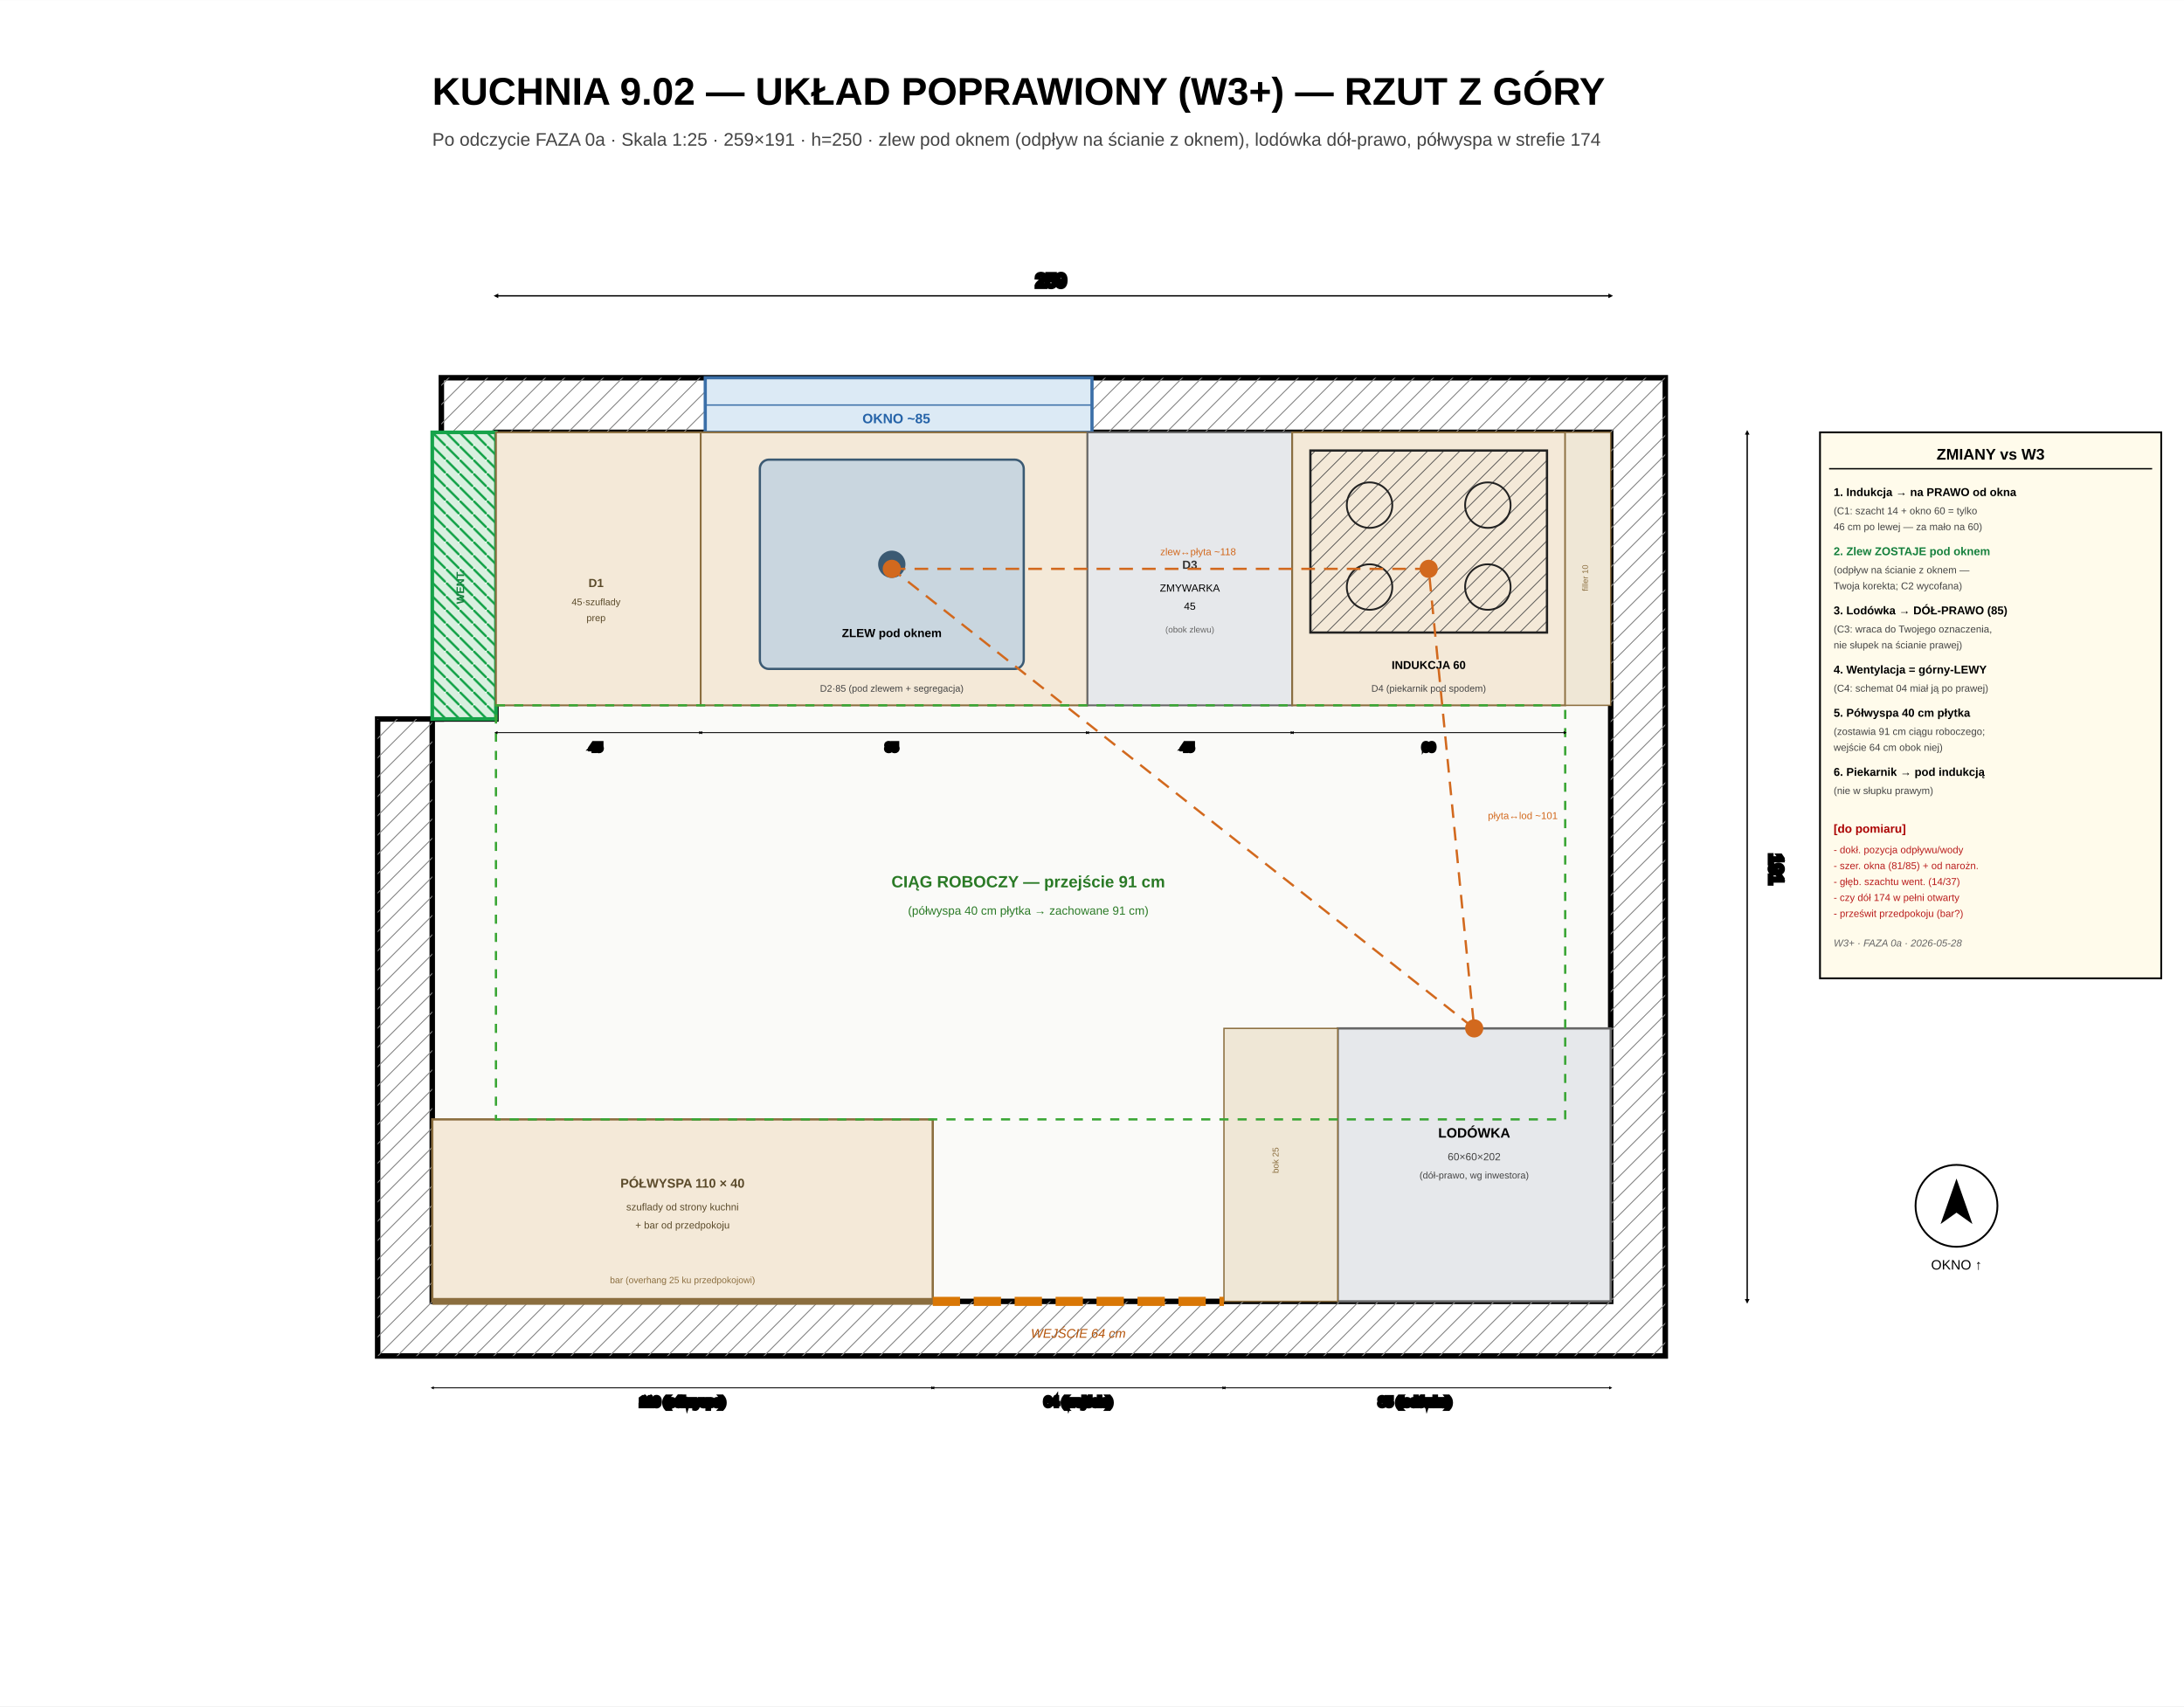
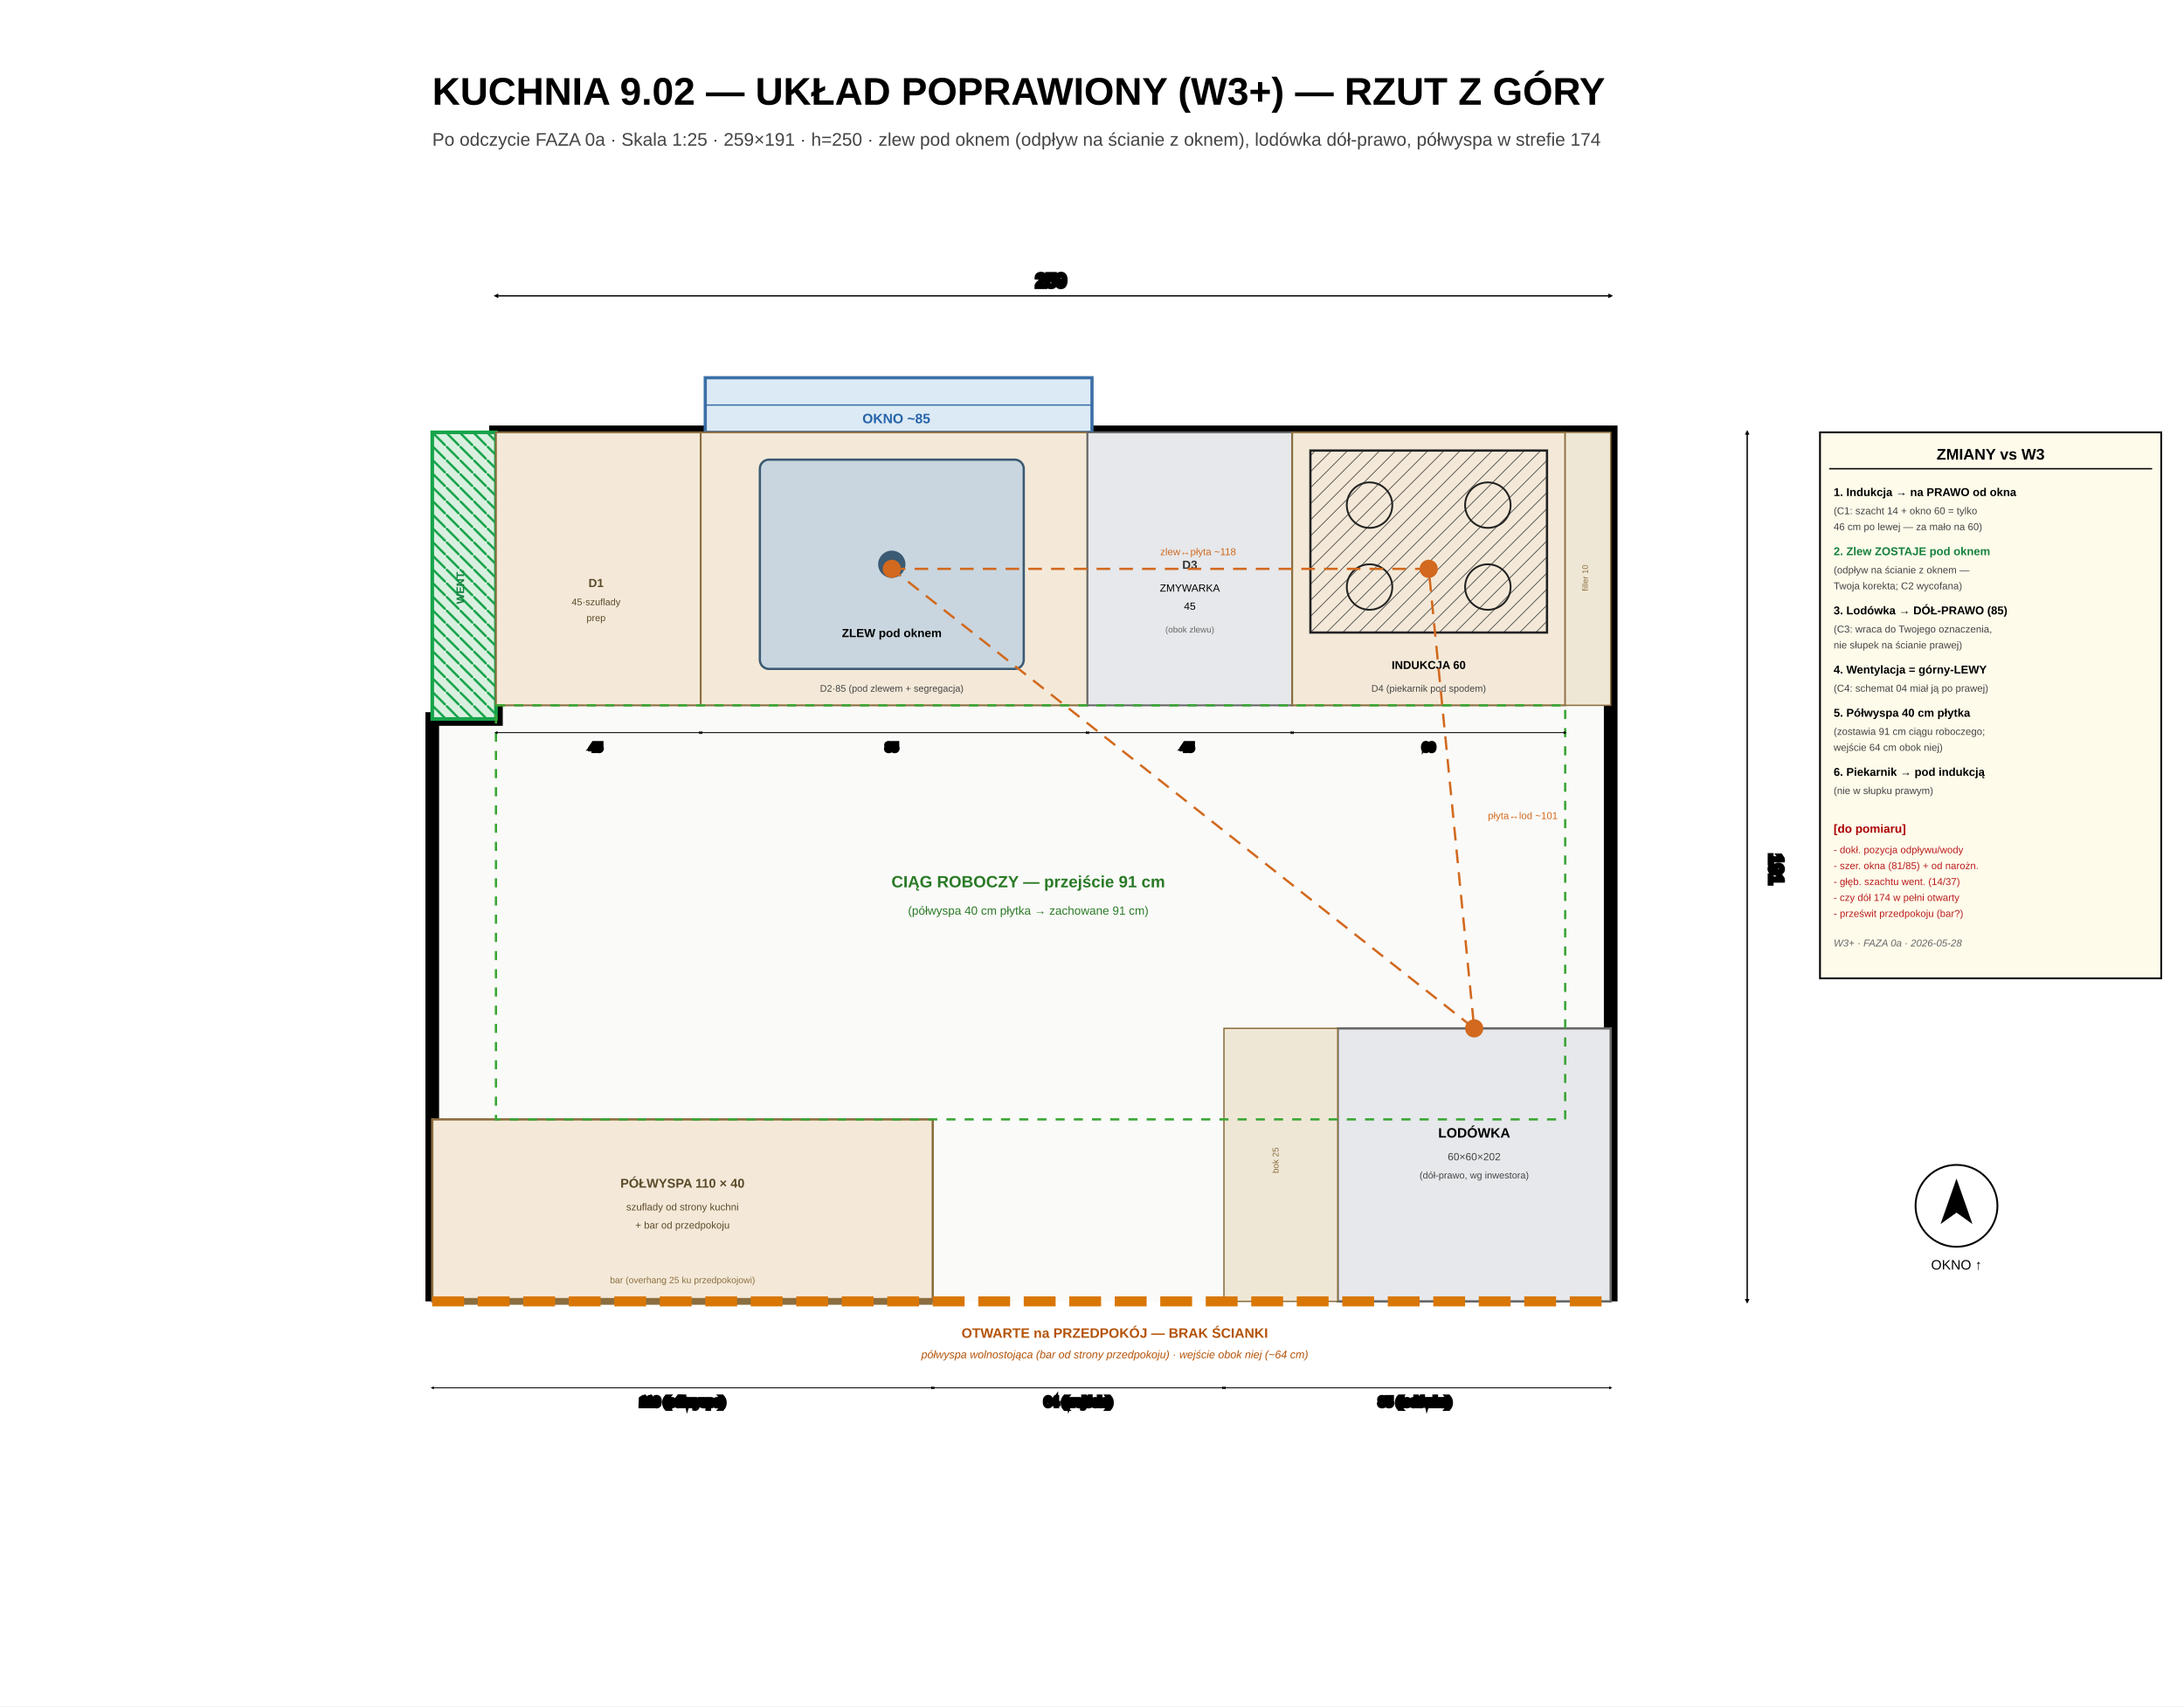
<svg xmlns="http://www.w3.org/2000/svg" viewBox="-95 -95 480 375" width="1500" height="1172" font-family="Arial, sans-serif">
  <rect x="-95" y="-95" width="480" height="375" fill="#ffffff" />
  <defs>
    <pattern id="hw2" patternUnits="userSpaceOnUse" width="3" height="3" patternTransform="rotate(45)">
      <line x1="0" y1="0" x2="0" y2="3" stroke="#888" stroke-width="0.4" />
    </pattern>
    <pattern id="ven2" patternUnits="userSpaceOnUse" width="3" height="3">
      <rect width="3" height="3" fill="#d9f0e0" />
      <line x1="0" y1="0" x2="3" y2="3" stroke="#16a34a" stroke-width="0.5" />
    </pattern>
    <pattern id="ind2" patternUnits="userSpaceOnUse" width="2.5" height="2.5" patternTransform="rotate(45)">
      <line x1="0" y1="0" x2="0" y2="2.5" stroke="#444" stroke-width="0.3" />
    </pattern>
    <marker id="a2" viewBox="0 0 10 10" refX="5" refY="5" markerWidth="3.4" markerHeight="3.4" orient="auto">
      <path d="M0,0 L10,5 L0,10 z" fill="#000" />
    </marker>
    <marker id="a2r" viewBox="0 0 10 10" refX="5" refY="5" markerWidth="3.4" markerHeight="3.4" orient="auto-start-reverse">
      <path d="M0,0 L10,5 L0,10 z" fill="#000" />
    </marker>
  </defs>
  <text x="0" y="-72" font-size="8.5" font-weight="bold">KUCHNIA 9.02 — UKŁAD POPRAWIONY (W3+) — RZUT Z GÓRY</text>
  <text x="0" y="-63" font-size="4" fill="#444">Po odczycie FAZA 0a · Skala 1:25 · 259×191 · h=250 · zlew pod oknem (odpływ na ścianie z oknem), lodówka dół-prawo, półwyspa w strefie 174</text>
  <path d="M 14,0 L 259,0 L 259,191 L 0,191 L 0,63 L 14,63 Z" fill="#fafaf8" stroke="none" />
-   <path d="M 14,0 L 259,0 L 259,191 L 0,191 L 0,63 L 14,63 Z" fill="none" stroke="#000" stroke-width="1.2" />
-   <path d="M 2,-12 L 271,-12 L 271,203 L -12,203 L -12,63 L 2,63 Z" fill="none" stroke="#000" stroke-width="1.2" />
-   <path d="M 14,0 L 259,0 L 259,191 L 0,191 L 0,63 L 14,63 Z M 2,-12 L 271,-12 L 271,203 L -12,203 L -12,63 L 2,63 Z" fill="url(#hw2)" fill-rule="evenodd" />
+   <path d="M 0,191 L 0,63 L 14,63 L 14,0 L 259,0 L 259,191" fill="none" stroke="#000" stroke-width="3" stroke-linejoin="miter" />
  <rect x="0" y="0" width="14" height="63" fill="url(#ven2)" stroke="#16a34a" stroke-width="0.8" />
  <text x="7" y="34" font-size="2.4" fill="#15803d" font-weight="bold" text-anchor="middle" transform="rotate(-90 7 34)">WENT.</text>
  <rect x="60" y="-12" width="85" height="12" fill="#dceaf5" stroke="#3b6fa8" stroke-width="0.7" />
  <line x1="60" y1="-6" x2="145" y2="-6" stroke="#3b6fa8" stroke-width="0.3" />
  <text x="102" y="-2" font-size="3" fill="#2563a8" text-anchor="middle" font-weight="bold">OKNO ~85</text>
  <g transform="translate(102, 8)">
    <circle cx="-5" cy="0" r="1.6" fill="none" stroke="#1e40af" stroke-width="0.5" />
    <circle cx="0" cy="0" r="2.6" fill="#1e40af" />
    <circle cx="5" cy="0" r="1.6" fill="none" stroke="#dc2626" stroke-width="0.5" />
  </g>
  <text x="102" y="15" font-size="2.2" fill="#b91c1c" text-anchor="middle">woda C/Z + odpływ (na ścianie z oknem)</text>
  <rect x="14" y="0" width="45" height="60" fill="#f4e9d8" stroke="#8b6e3f" stroke-width="0.4" />
  <text x="36" y="34" font-size="2.6" text-anchor="middle" fill="#5a4a2a" font-weight="bold">D1</text>
  <text x="36" y="38" font-size="2.1" text-anchor="middle" fill="#5a4a2a">45·szuflady</text>
  <text x="36" y="41.5" font-size="2.1" text-anchor="middle" fill="#5a4a2a">prep</text>
  <rect x="59" y="0" width="85" height="60" fill="#f4e9d8" stroke="#8b6e3f" stroke-width="0.4" />
  <rect x="72" y="6" width="58" height="46" fill="#c9d6df" stroke="#3b5a73" stroke-width="0.5" rx="2" />
  <circle cx="101" cy="29" r="3" fill="#3b5a73" />
  <text x="101" y="45" font-size="2.6" text-anchor="middle" fill="#000" font-weight="bold">ZLEW pod oknem</text>
  <text x="101" y="57" font-size="2.1" text-anchor="middle" fill="#444">D2·85 (pod zlewem + segregacja)</text>
  <rect x="144" y="0" width="45" height="60" fill="#e6e8eb" stroke="#666" stroke-width="0.4" />
  <text x="166.5" y="30" font-size="2.6" text-anchor="middle" fill="#333" font-weight="bold">D3</text>
  <text x="166.5" y="35" font-size="2.3" text-anchor="middle" fill="#000">ZMYWARKA</text>
  <text x="166.5" y="39" font-size="2.3" text-anchor="middle" fill="#000">45</text>
  <text x="166.5" y="44" font-size="1.9" text-anchor="middle" fill="#666">(obok zlewu)</text>
  <rect x="189" y="0" width="60" height="60" fill="#f4e9d8" stroke="#8b6e3f" stroke-width="0.4" />
  <rect x="193" y="4" width="52" height="40" fill="url(#ind2)" stroke="#222" stroke-width="0.5" />
  <circle cx="206" cy="16" r="5" fill="none" stroke="#222" stroke-width="0.4" />
  <circle cx="232" cy="16" r="5" fill="none" stroke="#222" stroke-width="0.4" />
  <circle cx="206" cy="34" r="5" fill="none" stroke="#222" stroke-width="0.4" />
  <circle cx="232" cy="34" r="5" fill="none" stroke="#222" stroke-width="0.4" />
  <text x="219" y="52" font-size="2.5" text-anchor="middle" fill="#000" font-weight="bold">INDUKCJA 60</text>
  <text x="219" y="57" font-size="2.1" text-anchor="middle" fill="#444">D4 (piekarnik pod spodem)</text>
  <rect x="249" y="0" width="10" height="60" fill="#efe7d6" stroke="#8b6e3f" stroke-width="0.3" />
  <text x="254" y="32" font-size="1.8" text-anchor="middle" fill="#8b6e3f" transform="rotate(-90 254 32)">filler 10</text>
  <rect x="199" y="131" width="60" height="60" fill="#e6e8eb" stroke="#666" stroke-width="0.5" />
  <text x="229" y="155" font-size="3" text-anchor="middle" fill="#000" font-weight="bold">LODÓWKA</text>
  <text x="229" y="160" font-size="2.3" text-anchor="middle" fill="#444">60×60×202</text>
  <text x="229" y="164" font-size="2.1" text-anchor="middle" fill="#444">(dół-prawo, wg inwestora)</text>
  <line x1="199" y1="131" x2="259" y2="131" stroke="#666" stroke-width="0.3" />
  <rect x="174" y="131" width="25" height="60" fill="#efe7d6" stroke="#8b6e3f" stroke-width="0.3" />
  <text x="186" y="160" font-size="1.9" text-anchor="middle" fill="#8b6e3f" transform="rotate(-90 186 160)">bok 25</text>
  <rect x="0" y="151" width="110" height="40" fill="#f4e9d8" stroke="#8b6e3f" stroke-width="0.5" />
  <text x="55" y="166" font-size="2.8" text-anchor="middle" fill="#5a4a2a" font-weight="bold">PÓŁWYSPA 110 × 40</text>
  <text x="55" y="171" font-size="2.2" text-anchor="middle" fill="#5a4a2a">szuflady od strony kuchni</text>
  <text x="55" y="175" font-size="2.2" text-anchor="middle" fill="#5a4a2a">+ bar od przedpokoju</text>
  <line x1="0" y1="191" x2="110" y2="191" stroke="#8b6e3f" stroke-width="1.5" />
  <text x="55" y="187" font-size="2" text-anchor="middle" fill="#8b6e3f">bar (overhang 25 ku przedpokojowi)</text>
-   <line x1="110" y1="191" x2="174" y2="191" stroke="#d97706" stroke-width="2" stroke-dasharray="6,3" />
-   <text x="142" y="199" font-size="2.8" text-anchor="middle" fill="#b45309" font-style="italic">WEJŚCIE 64 cm</text>
+   <line x1="0" y1="191" x2="259" y2="191" stroke="#d97706" stroke-width="2.2" stroke-dasharray="7,3" />
+   <text x="150" y="199" font-size="3" text-anchor="middle" fill="#b45309" font-weight="bold">OTWARTE na PRZEDPOKÓJ — BRAK ŚCIANKI</text>
+   <text x="150" y="203.5" font-size="2.4" text-anchor="middle" fill="#b45309" font-style="italic">półwyspa wolnostojąca (bar od strony przedpokoju) · wejście obok niej (~64 cm)</text>
  <rect x="14" y="60" width="235" height="91" fill="none" stroke="#3aa635" stroke-width="0.5" stroke-dasharray="2,2" />
  <text x="131" y="100" font-size="3.6" text-anchor="middle" fill="#2a7a26" font-weight="bold">CIĄG ROBOCZY — przejście 91 cm</text>
  <text x="131" y="106" font-size="2.6" text-anchor="middle" fill="#2a7a26">(półwyspa 40 cm płytka → zachowane 91 cm)</text>
  <polygon points="101,30 219,30 229,131" fill="none" stroke="#d2691e" stroke-width="0.5" stroke-dasharray="3,2" />
  <circle cx="101" cy="30" r="2" fill="#d2691e" />
  <circle cx="219" cy="30" r="2" fill="#d2691e" />
  <circle cx="229" cy="131" r="2" fill="#d2691e" />
  <text x="160" y="27" font-size="2.2" fill="#d2691e">zlew↔płyta ~118</text>
  <text x="232" y="85" font-size="2.2" fill="#d2691e">płyta↔lod ~101</text>
  <g stroke="#000" fill="#000">
    <line x1="14" y1="-30" x2="259" y2="-30" marker-start="url(#a2r)" marker-end="url(#a2)" stroke-width="0.3" />
    <text x="136" y="-32" font-size="4" text-anchor="middle">259</text>
    <line x1="289" y1="0" x2="289" y2="191" marker-start="url(#a2r)" marker-end="url(#a2)" stroke-width="0.3" />
    <text x="294" y="96" font-size="4" text-anchor="middle" transform="rotate(90 294 96)">191</text>
    <line x1="14" y1="66" x2="59" y2="66" marker-start="url(#a2r)" marker-end="url(#a2)" stroke-width="0.2" />
    <text x="36" y="70" font-size="2.4" text-anchor="middle">45</text>
    <line x1="59" y1="66" x2="144" y2="66" marker-start="url(#a2r)" marker-end="url(#a2)" stroke-width="0.2" />
    <text x="101" y="70" font-size="2.4" text-anchor="middle">85</text>
    <line x1="144" y1="66" x2="189" y2="66" marker-start="url(#a2r)" marker-end="url(#a2)" stroke-width="0.2" />
    <text x="166" y="70" font-size="2.4" text-anchor="middle">45</text>
    <line x1="189" y1="66" x2="249" y2="66" marker-start="url(#a2r)" marker-end="url(#a2)" stroke-width="0.2" />
    <text x="219" y="70" font-size="2.4" text-anchor="middle">60</text>
    <line x1="0" y1="210" x2="110" y2="210" marker-start="url(#a2r)" marker-end="url(#a2)" stroke-width="0.2" />
    <text x="55" y="214" font-size="2.8" text-anchor="middle">110 (półwyspa)</text>
    <line x1="110" y1="210" x2="174" y2="210" marker-start="url(#a2r)" marker-end="url(#a2)" stroke-width="0.2" />
    <text x="142" y="214" font-size="2.8" text-anchor="middle">64 (wejście)</text>
    <line x1="174" y1="210" x2="259" y2="210" marker-start="url(#a2r)" marker-end="url(#a2)" stroke-width="0.2" />
    <text x="216" y="214" font-size="2.8" text-anchor="middle">85 (lodówka)</text>
  </g>
  <g transform="translate(305, 0)">
    <rect x="0" y="0" width="75" height="120" fill="#fffbeb" stroke="#000" stroke-width="0.4" />
    <text x="37.5" y="6" font-size="3.4" font-weight="bold" text-anchor="middle">ZMIANY vs W3</text>
    <line x1="2" y1="8" x2="73" y2="8" stroke="#000" stroke-width="0.3" />
    <text x="3" y="14" font-size="2.5" font-weight="bold">1. Indukcja → na PRAWO od okna</text>
    <text x="3" y="18" font-size="2.2" fill="#444">  (C1: szacht 14 + okno 60 = tylko</text>
    <text x="3" y="21.5" font-size="2.2" fill="#444">  46 cm po lewej — za mało na 60)</text>
    <text x="3" y="27" font-size="2.5" font-weight="bold" fill="#15803d">2. Zlew ZOSTAJE pod oknem</text>
    <text x="3" y="31" font-size="2.2" fill="#444">  (odpływ na ścianie z oknem —</text>
    <text x="3" y="34.5" font-size="2.2" fill="#444">  Twoja korekta; C2 wycofana)</text>
    <text x="3" y="40" font-size="2.5" font-weight="bold">3. Lodówka → DÓŁ-PRAWO (85)</text>
    <text x="3" y="44" font-size="2.2" fill="#444">  (C3: wraca do Twojego oznaczenia,</text>
    <text x="3" y="47.5" font-size="2.2" fill="#444">  nie słupek na ścianie prawej)</text>
    <text x="3" y="53" font-size="2.5" font-weight="bold">4. Wentylacja = górny-LEWY</text>
    <text x="3" y="57" font-size="2.2" fill="#444">  (C4: schemat 04 miał ją po prawej)</text>
    <text x="3" y="62.5" font-size="2.5" font-weight="bold">5. Półwyspa 40 cm płytka</text>
    <text x="3" y="66.5" font-size="2.2" fill="#444">  (zostawia 91 cm ciągu roboczego;</text>
    <text x="3" y="70" font-size="2.2" fill="#444">  wejście 64 cm obok niej)</text>
    <text x="3" y="75.5" font-size="2.5" font-weight="bold">6. Piekarnik → pod indukcją</text>
    <text x="3" y="79.5" font-size="2.2" fill="#444">  (nie w słupku prawym)</text>
    <text x="3" y="88" font-size="2.6" font-weight="bold" fill="#a00">[do pomiaru]</text>
    <text x="3" y="92.5" font-size="2.2" fill="#b91c1c">- dokł. pozycja odpływu/wody</text>
    <text x="3" y="96" font-size="2.2" fill="#b91c1c">- szer. okna (81/85) + od narożn.</text>
    <text x="3" y="99.5" font-size="2.2" fill="#b91c1c">- głęb. szachtu went. (14/37)</text>
    <text x="3" y="103" font-size="2.2" fill="#b91c1c">- czy dół 174 w pełni otwarty</text>
    <text x="3" y="106.5" font-size="2.2" fill="#b91c1c">- prześwit przedpokoju (bar?)</text>
    <text x="3" y="113" font-size="2.2" font-style="italic" fill="#666">W3+ · FAZA 0a · 2026-05-28</text>
  </g>
  <g transform="translate(335, 170)">
    <circle r="9" fill="#fff" stroke="#000" stroke-width="0.4" />
    <path d="M 0,-6 L 3.5,4 L 0,1.5 L -3.5,4 Z" fill="#000" />
    <text x="0" y="14" font-size="3" text-anchor="middle">OKNO ↑</text>
  </g>
</svg>
